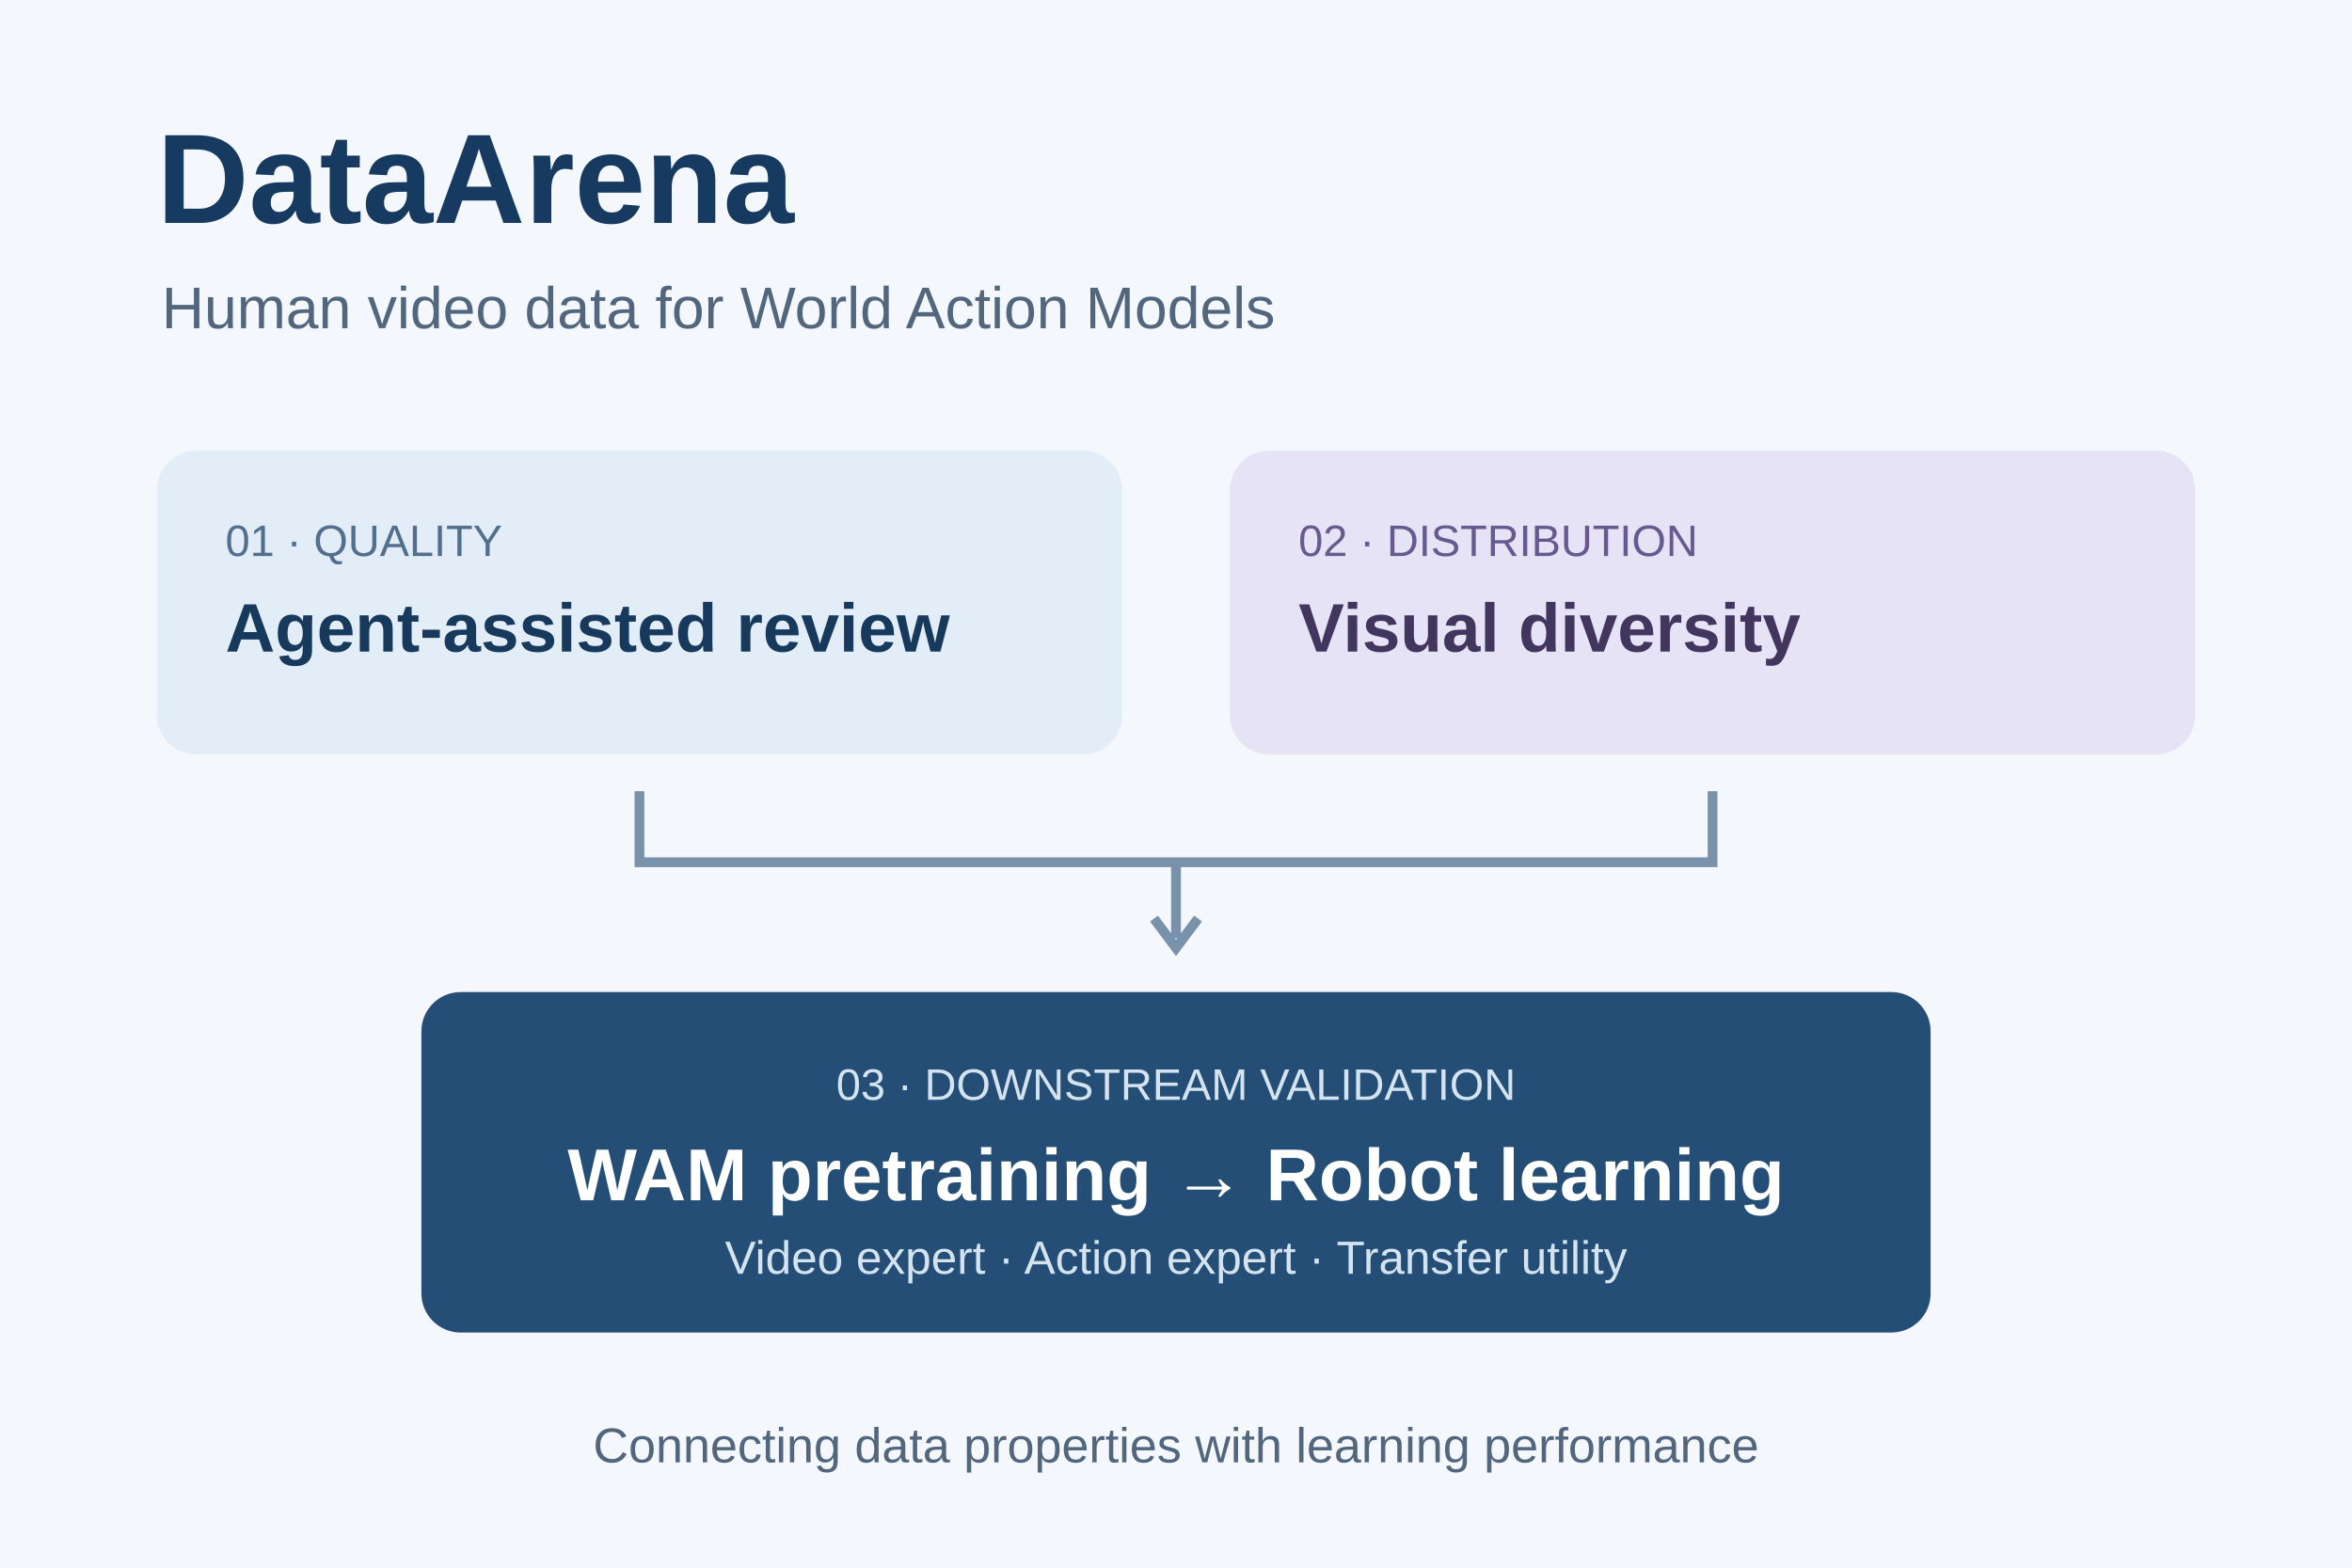
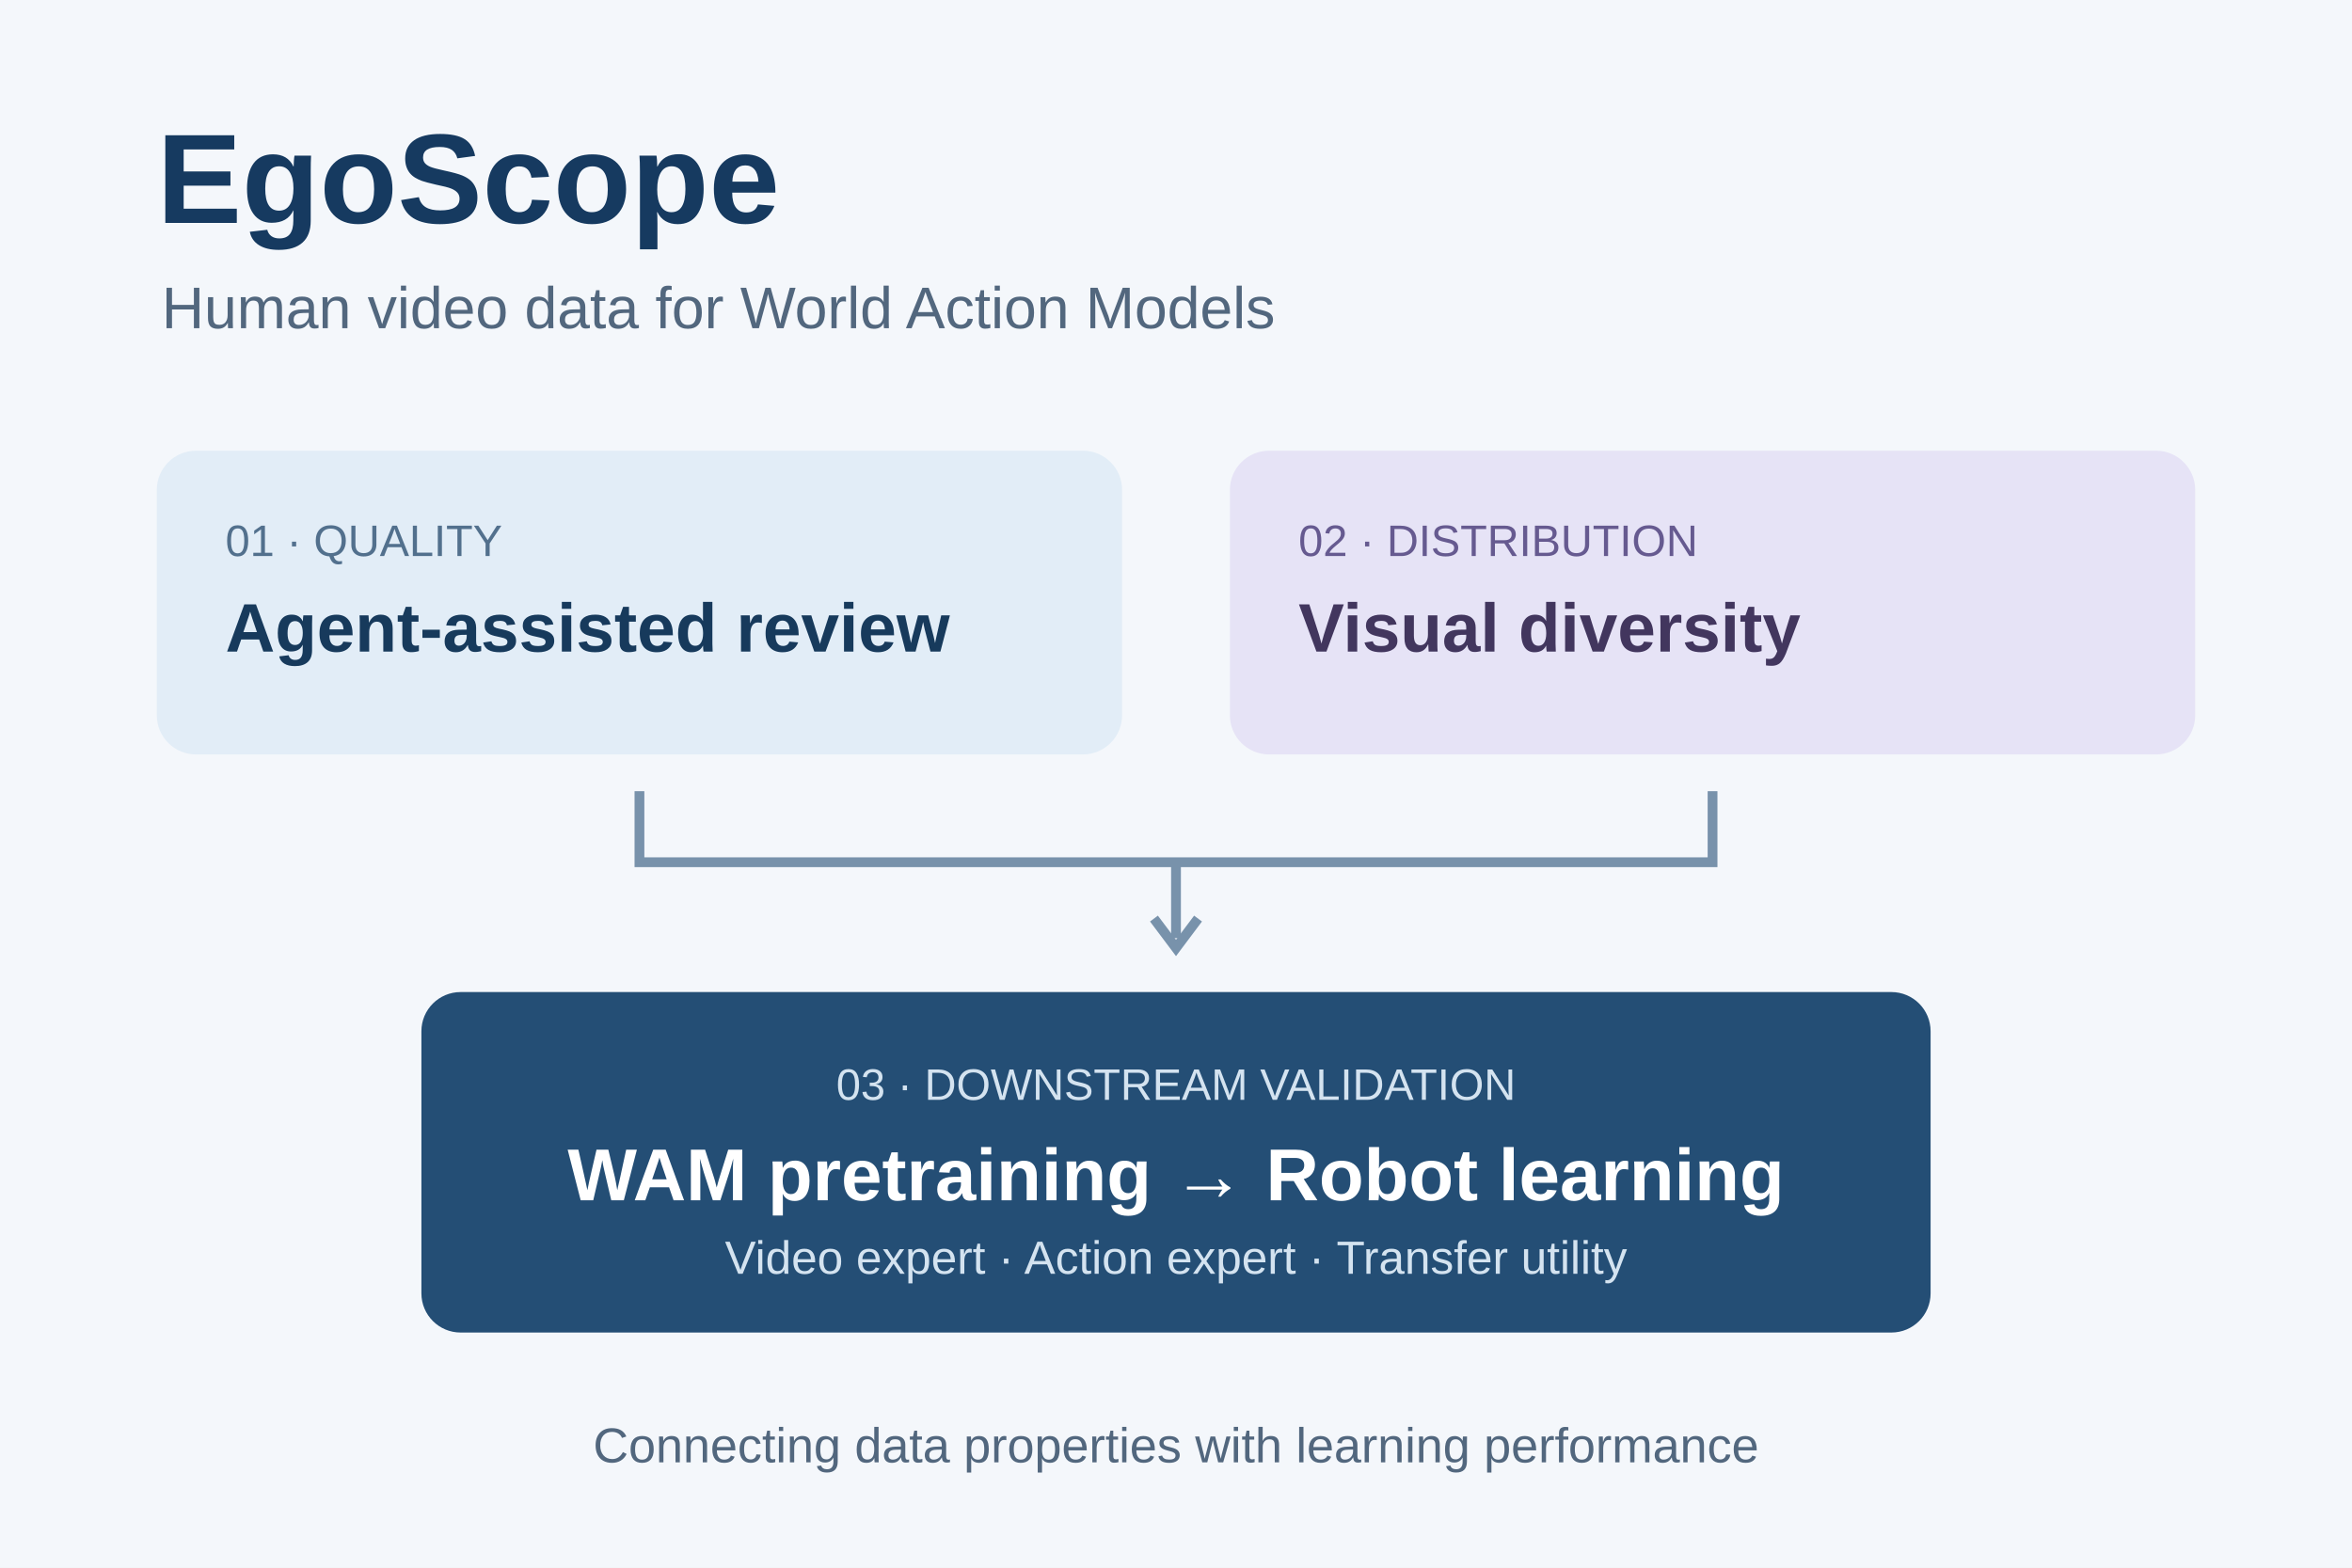
<svg xmlns="http://www.w3.org/2000/svg" width="960" height="640" viewBox="0 0 960 640">
  <rect width="960" height="640" fill="#f4f7fb" />
-   <text x="64" y="91" font-family="Arial,sans-serif" font-size="52" font-weight="700" fill="#163a60">DataArena</text>
+   <text x="64" y="91" font-family="Arial,sans-serif" font-size="52" font-weight="700" fill="#163a60">EgoScope</text>
  <text x="66" y="134" font-family="Arial,sans-serif" font-size="24" fill="#52677e">Human video data for World Action Models</text>
  <g font-family="Arial,sans-serif">
    <rect x="64" y="184" width="394" height="124" rx="16" fill="#e2edf7" />
    <text x="92" y="227" font-size="18" fill="#52708d">01 · QUALITY</text>
    <text x="92" y="266" font-size="28" font-weight="700" fill="#173a5c">Agent-assisted review</text>
    <rect x="502" y="184" width="394" height="124" rx="16" fill="#e6e3f6" />
    <text x="530" y="227" font-size="18" fill="#665a90">02 · DISTRIBUTION</text>
    <text x="530" y="266" font-size="28" font-weight="700" fill="#42365e">Visual diversity</text>
    <path d="M261 323V352H699V323M480 352V383" fill="none" stroke="#7892ab" stroke-width="4" />
    <path d="m471 375 9 12 9-12" fill="none" stroke="#7892ab" stroke-width="4" />
    <rect x="172" y="405" width="616" height="139" rx="16" fill="#244e75" />
    <text x="480" y="449" text-anchor="middle" font-size="18" fill="#d4e3f0">03 · DOWNSTREAM VALIDATION</text>
    <text x="480" y="490" text-anchor="middle" font-size="30" font-weight="700" fill="#ffffff">WAM pretraining → Robot learning</text>
    <text x="480" y="520" text-anchor="middle" font-size="19" fill="#d4e3f0">Video expert · Action expert · Transfer utility</text>
    <text x="480" y="597" text-anchor="middle" font-size="20" fill="#52677e">Connecting data properties with learning performance</text>
  </g>
</svg>
